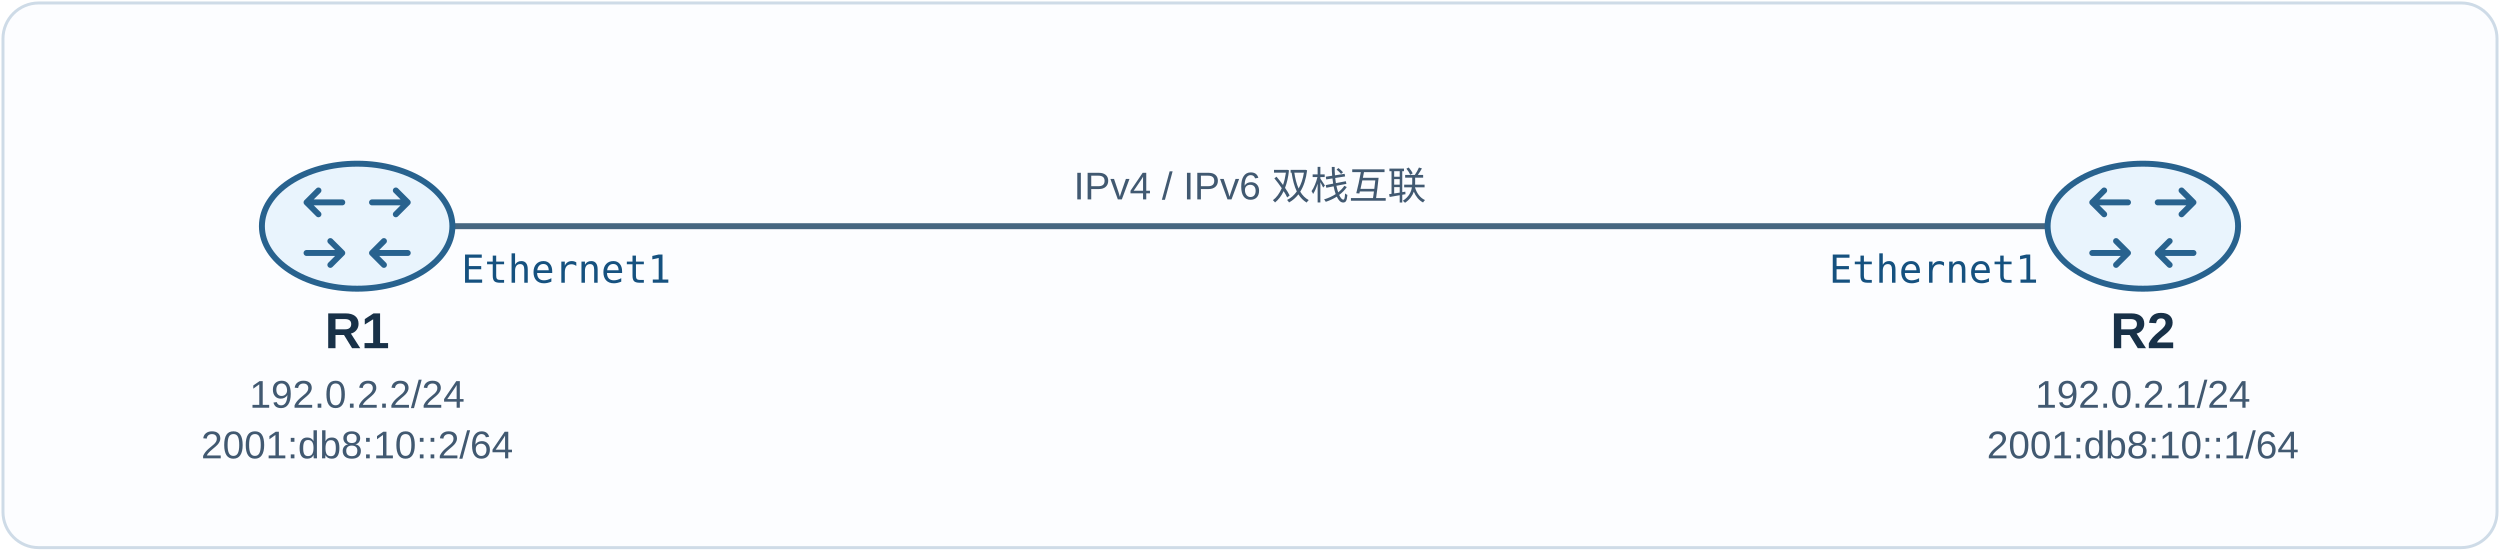
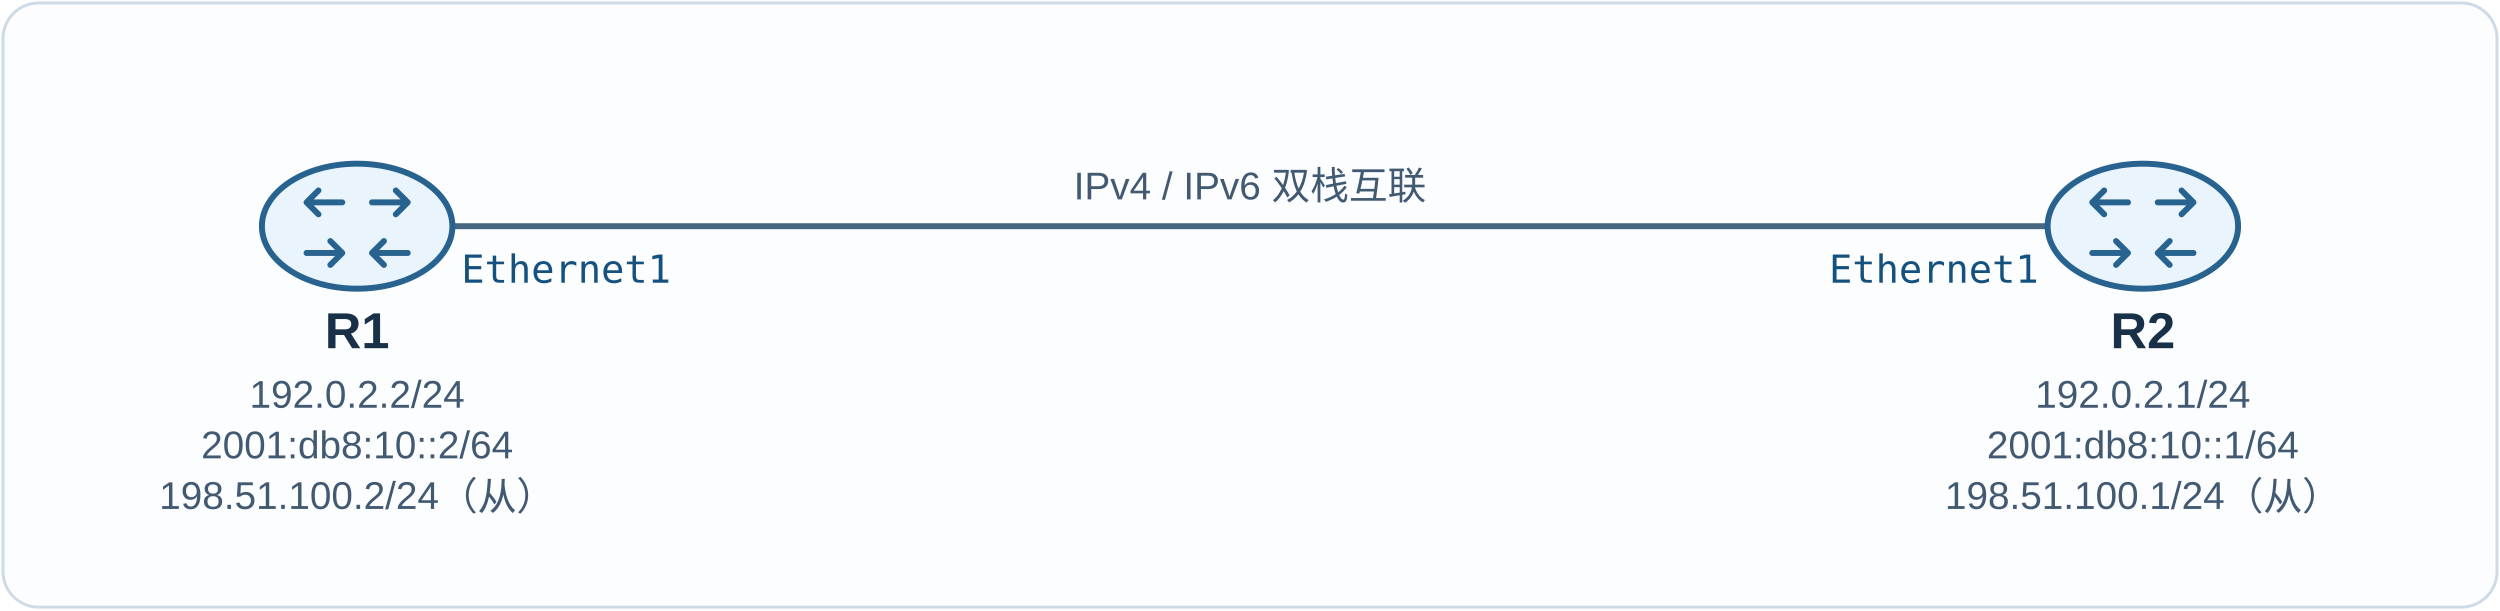
- <svg xmlns="http://www.w3.org/2000/svg" viewBox="0 0 840 185" role="img" aria-labelledby="label">
+ <svg xmlns="http://www.w3.org/2000/svg" viewBox="0 0 840 205" role="img" aria-labelledby="label">
  <style>text{font:14px Arial,'Microsoft YaHei','PingFang SC',sans-serif;fill:#183148}.name{font-size:17px;font-weight:700}.port{font:13px Consolas,monospace;fill:#15517f}.note{font-size:13px;fill:#415971}.device{fill:#e9f4fd;stroke:#28628e;stroke-width:2}.symbol{fill:none;stroke:#28628e;stroke-width:2;stroke-linecap:round;stroke-linejoin:round}.wire{fill:none;stroke:#476781;stroke-width:2}.logical{stroke:#30768f;stroke-dasharray:7 5}</style>
-   <rect x="1" y="1" width="838" height="183" rx="12" fill="#fcfdff" stroke="#cedbe7" />
+   <rect x="1" y="1" width="838" height="203" rx="12" fill="#fcfdff" stroke="#cedbe7" />
  <path class="wire" d="M147 76 L693 76" />
  <text x="420" y="67" text-anchor="middle" class="note">IPv4 / IPv6 双栈互联</text>
  <text x="155" y="95" text-anchor="start" class="port">Ethernet1</text>
  <text x="685" y="95" text-anchor="end" class="port">Ethernet1</text>
  <g transform="translate(120 76)">
    <ellipse class="device" cx="0" cy="0" rx="32" ry="21" />
    <path class="symbol" d="M-17 -8h12m-12 0 4-4m-4 4 4 4M17 -8H5m12 0-4-4m4 4-4 4M-5 9h-12m12 0-4-4m4 4-4 4M5 9h12m-12 0 4-4m-4 4 4 4" />
  </g>
  <text x="120" y="117" text-anchor="middle" class="name">R1</text>
  <text x="120" y="137" text-anchor="middle" class="note">192.0.2.2/24</text>
  <text x="120" y="154" text-anchor="middle" class="note">2001:db8:10::2/64</text>
+   <text x="120" y="171" text-anchor="middle" class="note">198.51.100.2/24（从）</text>
  <g transform="translate(720 76)">
    <ellipse class="device" cx="0" cy="0" rx="32" ry="21" />
    <path class="symbol" d="M-17 -8h12m-12 0 4-4m-4 4 4 4M17 -8H5m12 0-4-4m4 4-4 4M-5 9h-12m12 0-4-4m4 4-4 4M5 9h12m-12 0 4-4m-4 4 4 4" />
  </g>
  <text x="720" y="117" text-anchor="middle" class="name">R2</text>
  <text x="720" y="137" text-anchor="middle" class="note">192.0.2.1/24</text>
  <text x="720" y="154" text-anchor="middle" class="note">2001:db8:10::1/64</text>
+   <text x="720" y="171" text-anchor="middle" class="note">198.51.100.1/24（从）</text>
</svg>
